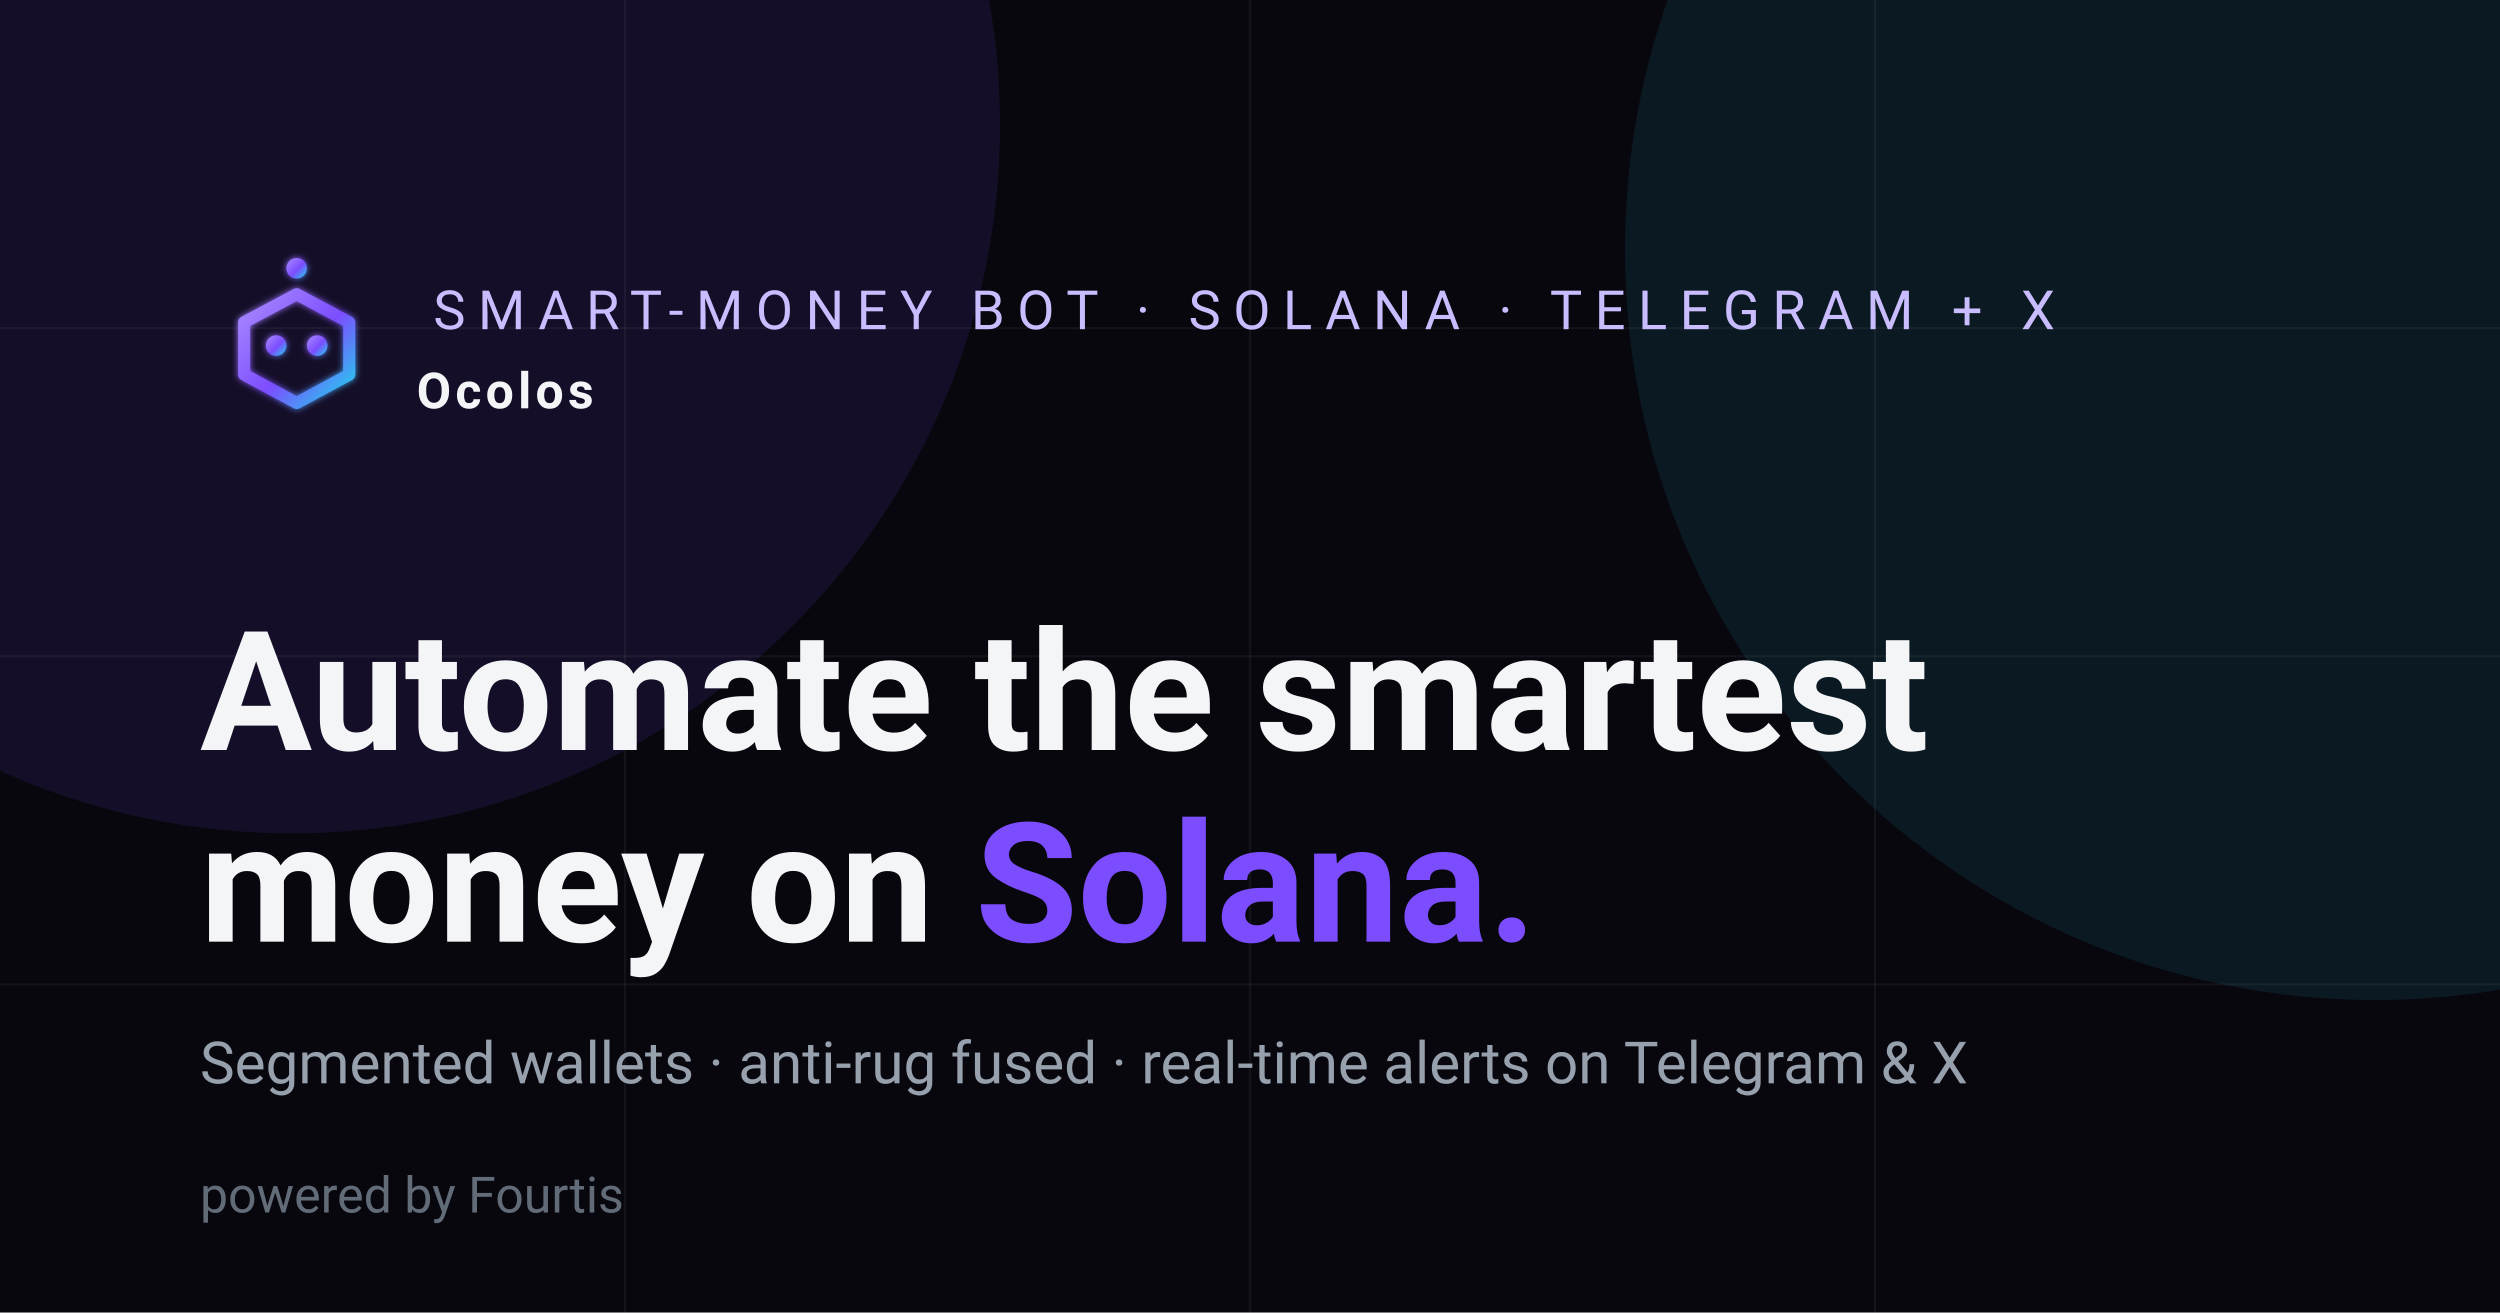
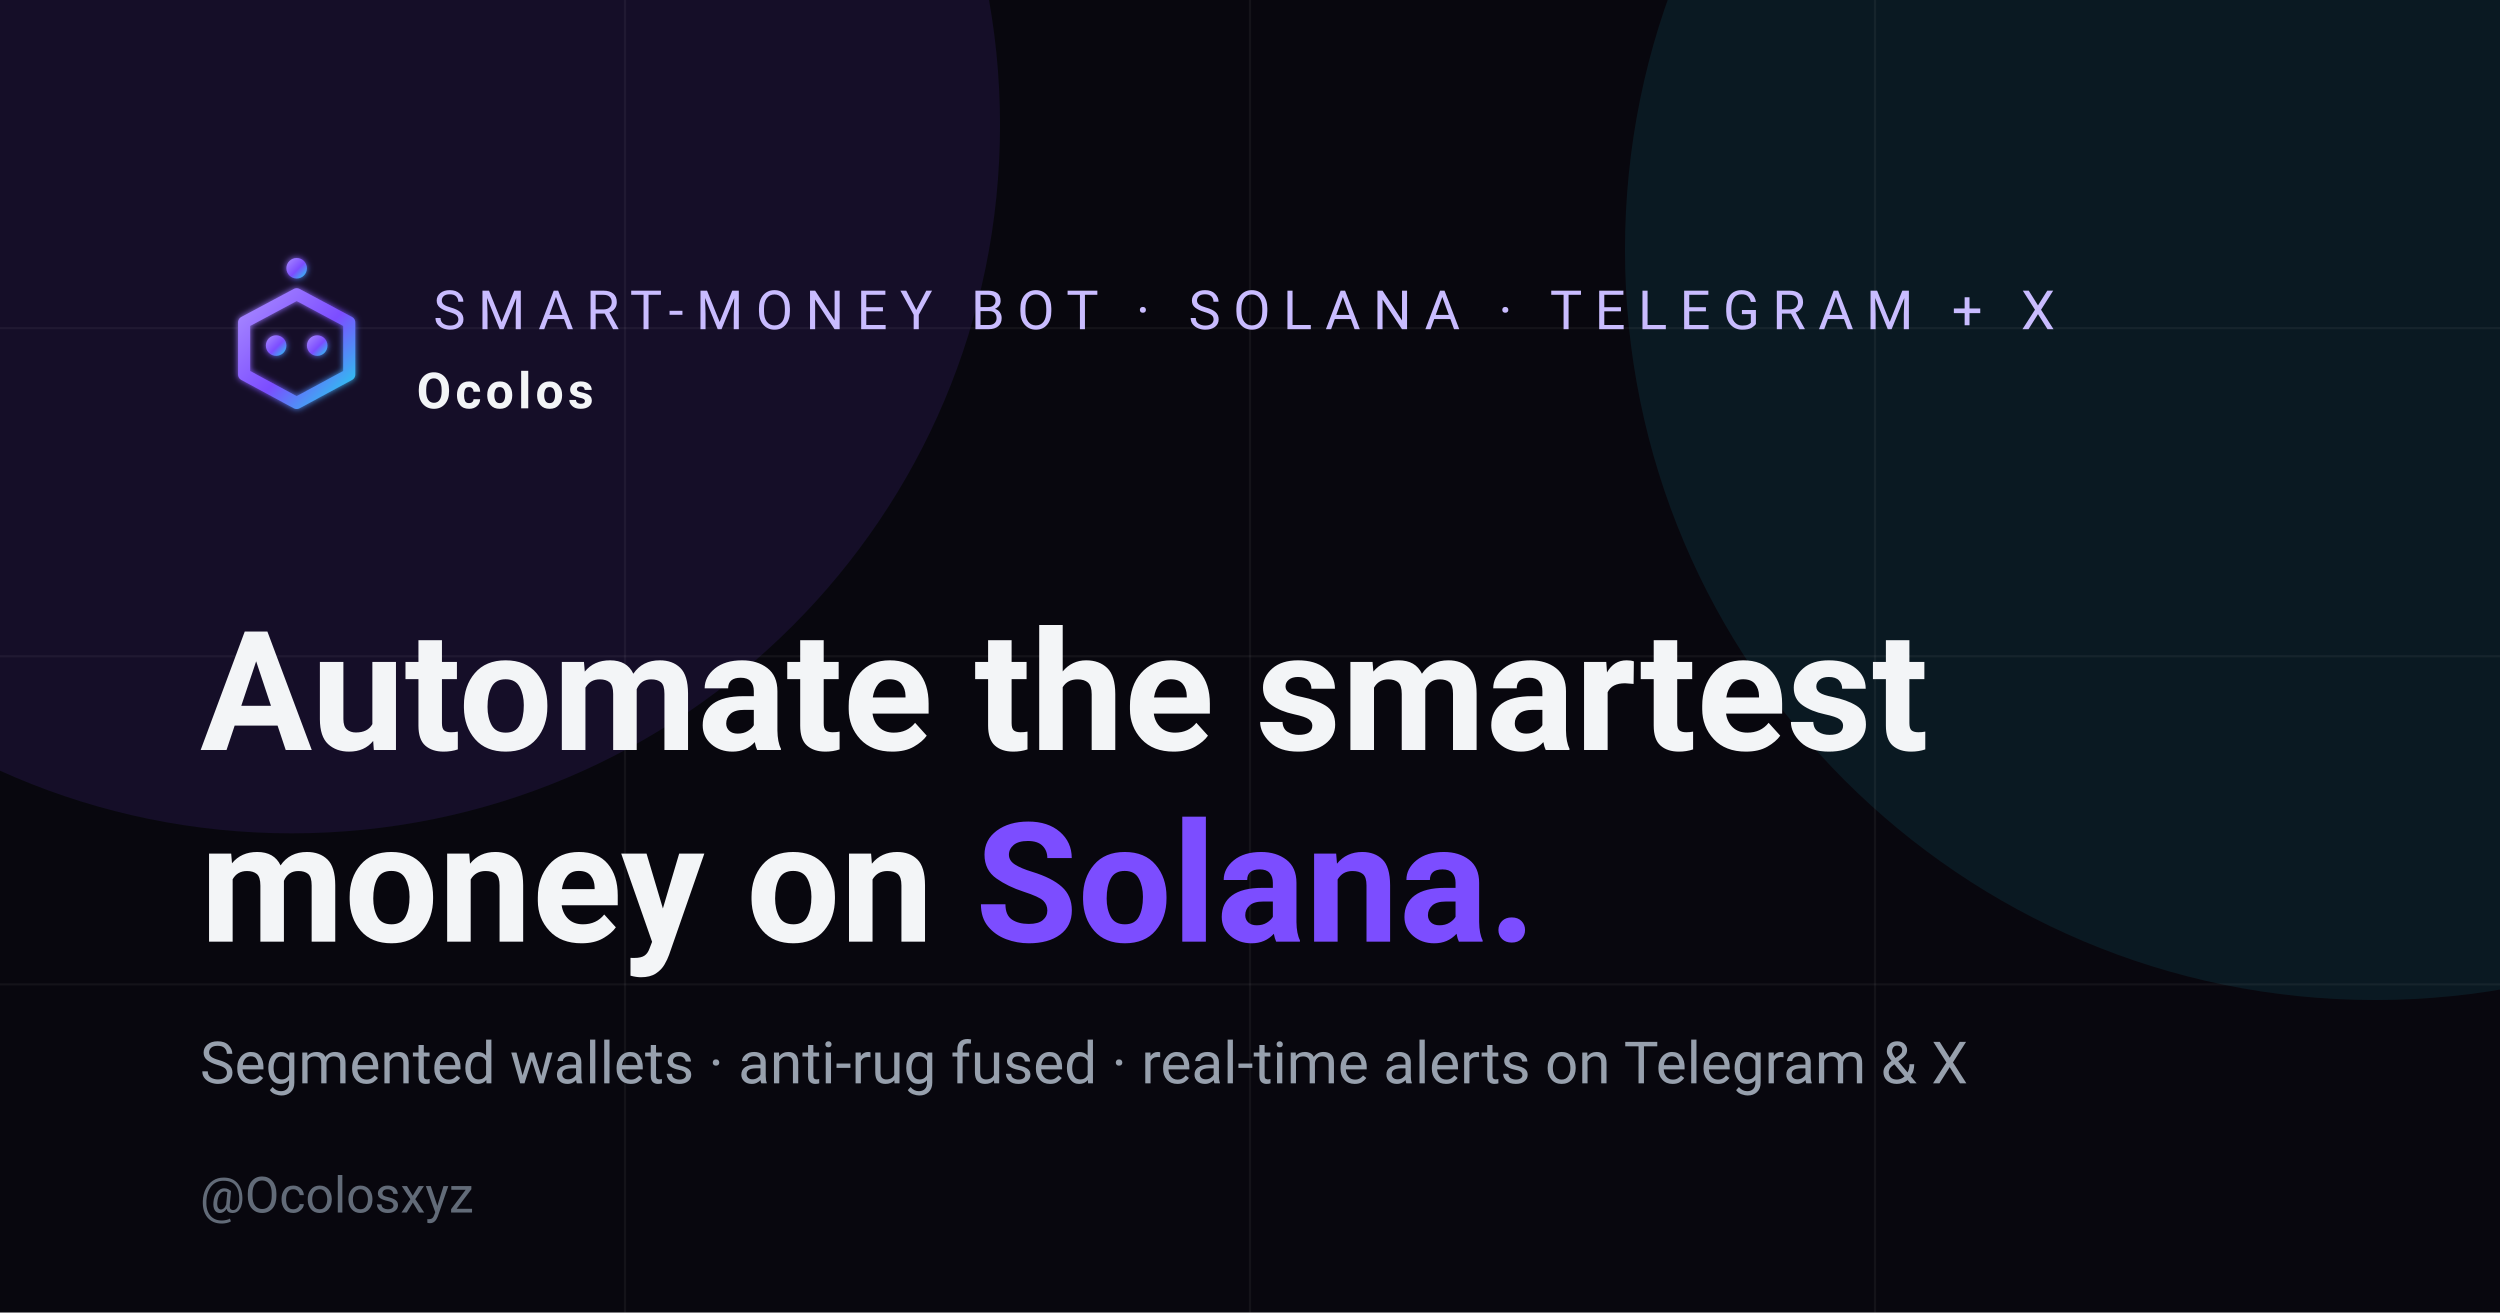
<svg xmlns="http://www.w3.org/2000/svg" width="1200" height="630" viewBox="0 0 1200 630" fill="none">
  <rect width="1200" height="630" fill="#08070e" />
  <circle cx="140" cy="60" r="340" fill="#7c4dff" opacity="0.11" />
  <circle cx="1140" cy="120" r="360" fill="#22d3ee" opacity="0.09" />
  <g stroke="#ffffff" stroke-opacity="0.05">
    <path d="M0 157.5 H1200 M0 315 H1200 M0 472.5 H1200" />
    <path d="M300 0 V630 M600 0 V630 M900 0 V630" />
  </g>
  <defs>
    <linearGradient id="b" x1="0" y1="0" x2="1" y2="1">
      <stop offset="0" stop-color="#a98bff" />
      <stop offset="0.55" stop-color="#7c4dff" />
      <stop offset="1" stop-color="#22d3ee" />
    </linearGradient>
    <filter id="g" x="-50%" y="-50%" width="200%" height="200%" color-interpolation-filters="sRGB">
      <feGaussianBlur in="SourceGraphic" stdDeviation="0.5" result="bl" />
      <feMerge>
        <feMergeNode in="bl" />
        <feMergeNode in="SourceGraphic" />
      </feMerge>
    </filter>
  </defs>
  <g transform="translate(96,116) scale(2.9)" filter="url(#g)">
    <circle cx="16" cy="4.4" r="1.7" fill="url(#b)" />
    <line x1="16" y1="6" x2="16" y2="8.7" stroke="url(#b)" stroke-width="1.9" stroke-linecap="round" />
    <path d="M16 8.7 L24.7 13.35 L24.7 22 L16 26.7 L7.3 22 L7.3 13.35 Z" fill="none" stroke="url(#b)" stroke-width="2" stroke-linejoin="round" />
    <circle cx="12.6" cy="17.2" r="1.7" fill="url(#b)" />
    <circle cx="19.4" cy="17.2" r="1.7" fill="url(#b)" />
    <line x1="13" y1="21.6" x2="19" y2="21.6" stroke="url(#b)" stroke-width="1.7" stroke-linecap="round" />
  </g>
  <text x="208" y="158" font-family="'Segoe UI',Roboto,Helvetica,Arial,sans-serif" font-size="26" letter-spacing="6" fill="#c9bcff">SMART-MONEY BOT · SOLANA · TELEGRAM + X</text>
  <text x="200" y="196" font-family="'Segoe UI',Roboto,Helvetica,Arial,sans-serif" font-size="24" letter-spacing="2" fill="#f3f5f7" font-weight="600">Ocolos</text>
  <text x="96" y="360" font-family="'Segoe UI',Roboto,Helvetica,Arial,sans-serif" font-size="80" font-weight="700" fill="#f3f5f7">Automate the smartest</text>
  <text x="96" y="452" font-family="'Segoe UI',Roboto,Helvetica,Arial,sans-serif" font-size="80" font-weight="700" fill="#f3f5f7">money on <tspan fill="#7c4dff">Solana.</tspan>
  </text>
  <text x="96" y="520" font-family="'Segoe UI',Roboto,Helvetica,Arial,sans-serif" font-size="28" fill="#97a0ad">Segmented wallets · anti-rug fused · real-time alerts on Telegram &amp; X</text>
-   <text x="96" y="582" font-family="'Segoe UI',Roboto,Helvetica,Arial,sans-serif" font-size="24" fill="#626b78">powered by Fourtis</text>
+   <text x="96" y="582" font-family="'Segoe UI',Roboto,Helvetica,Arial,sans-serif" font-size="24" fill="#626b78">@Ocolosxyz</text>
</svg>
